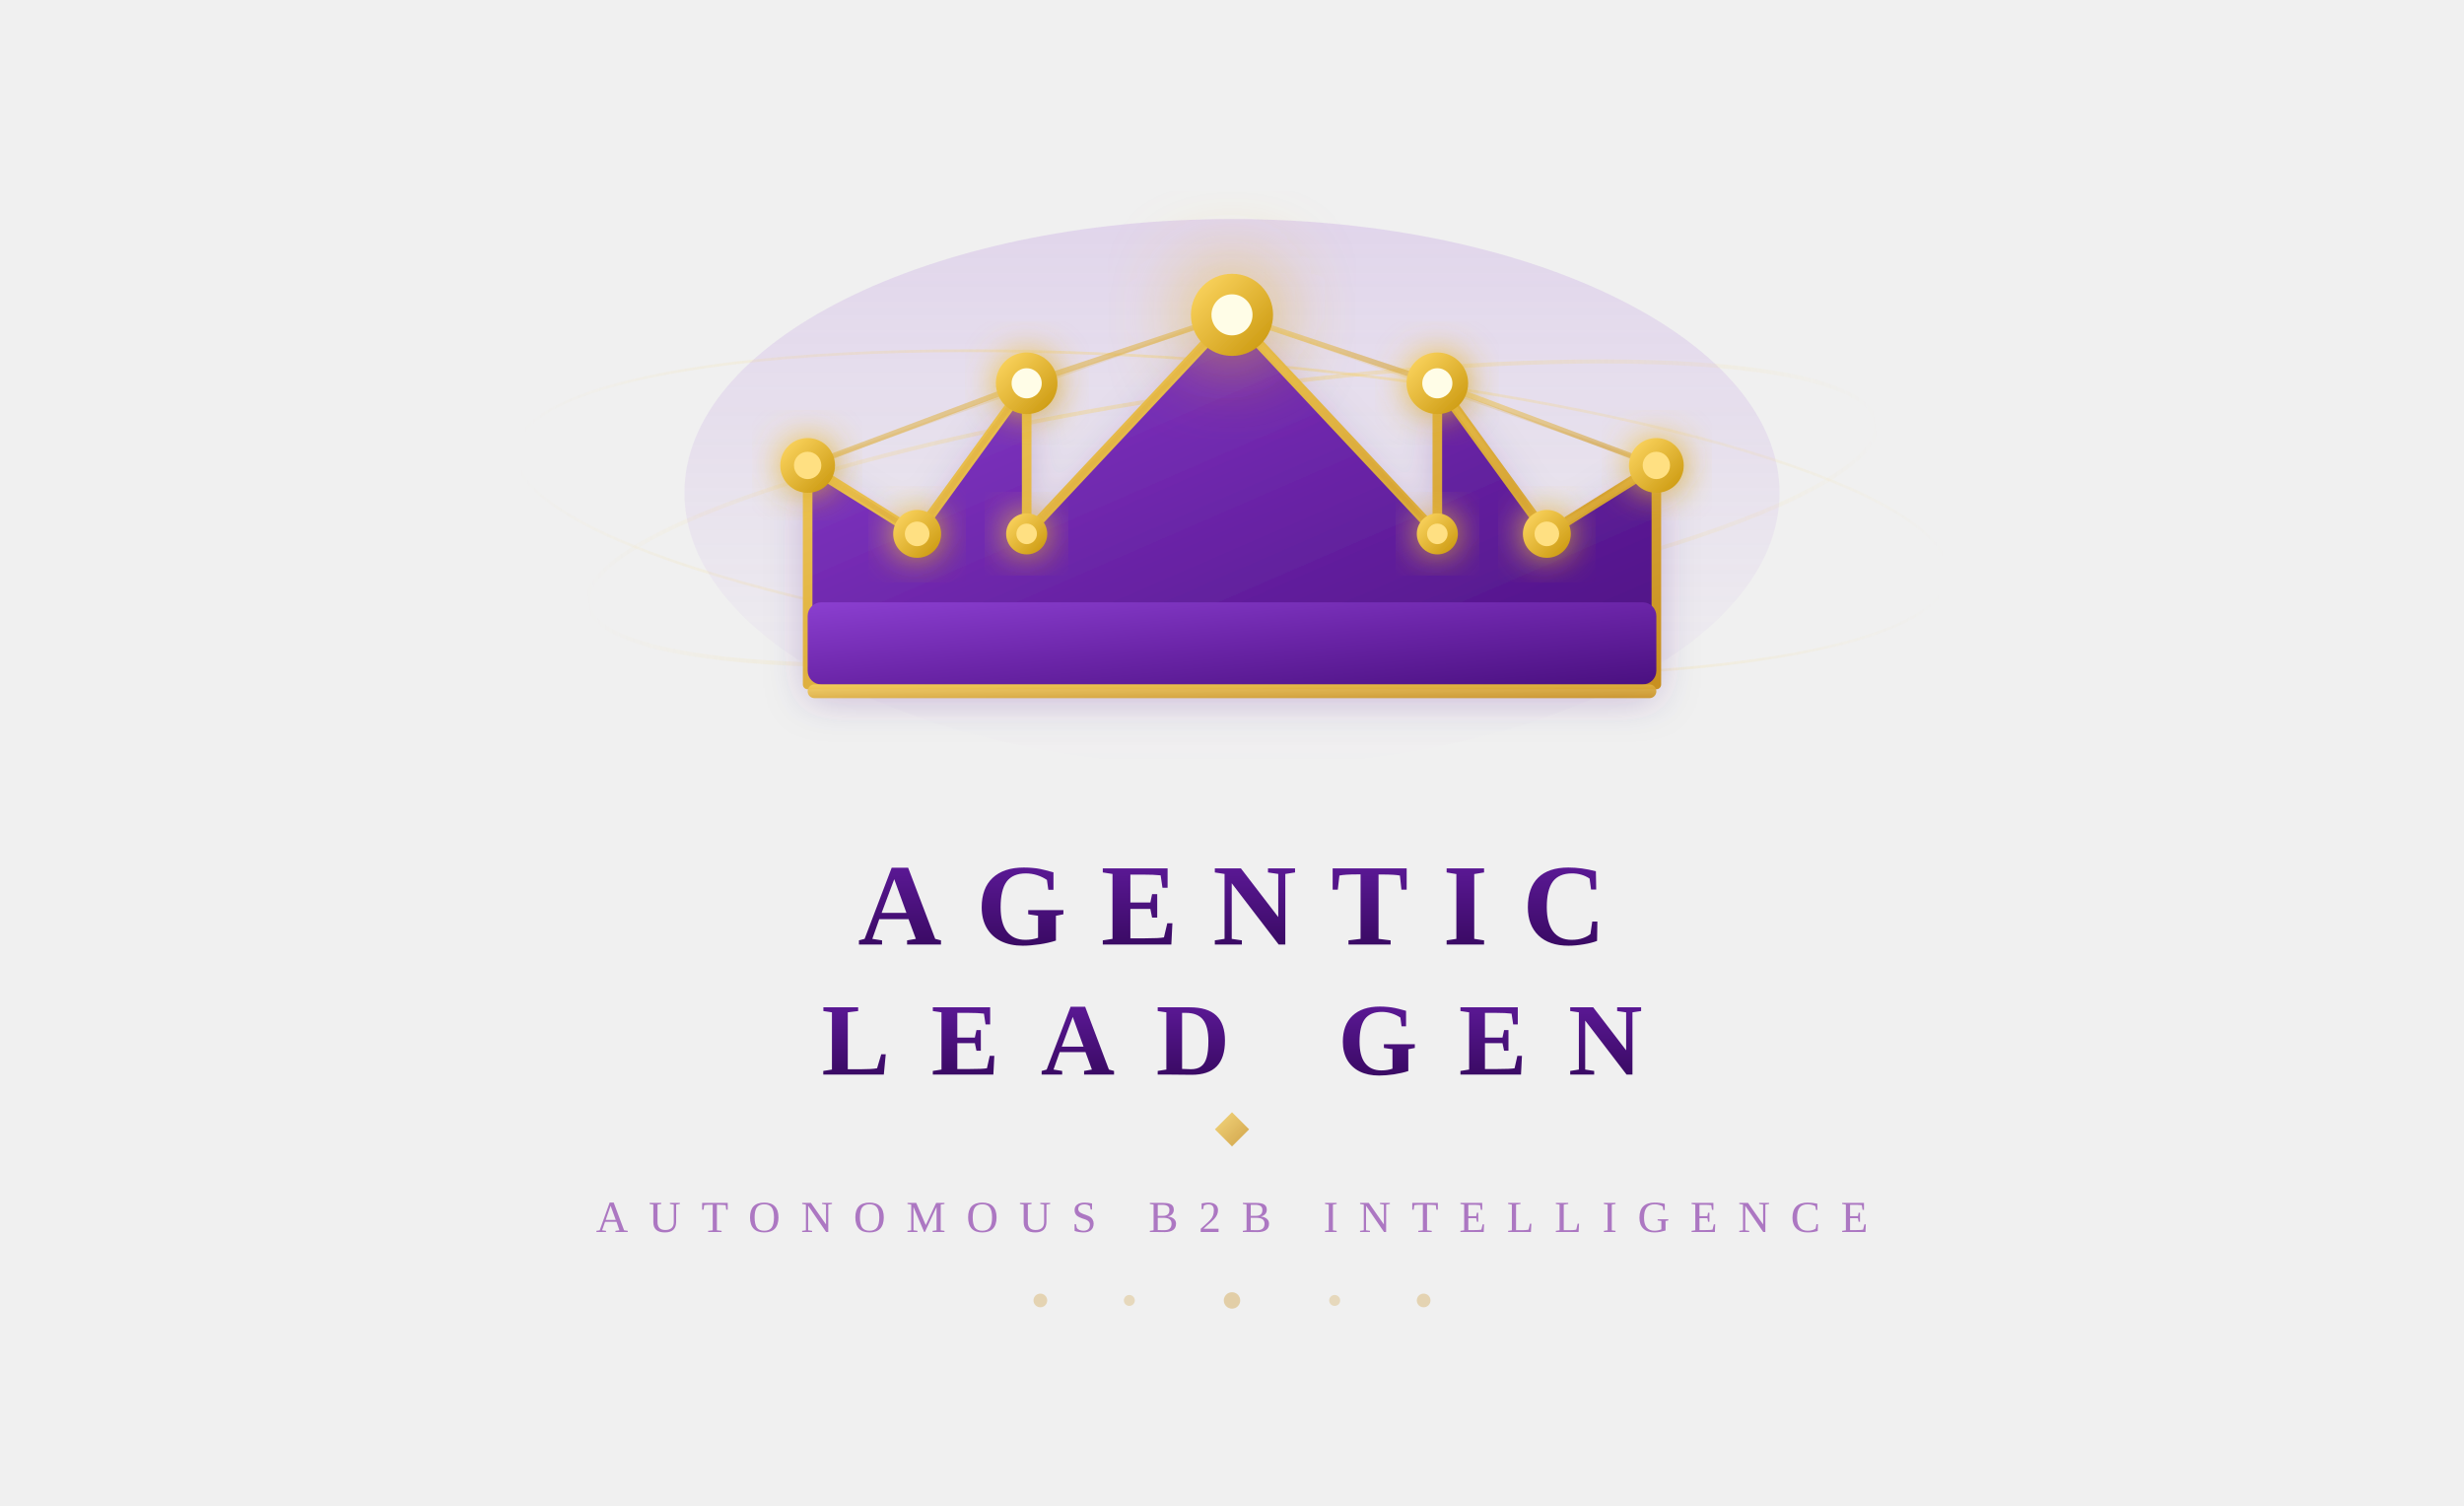
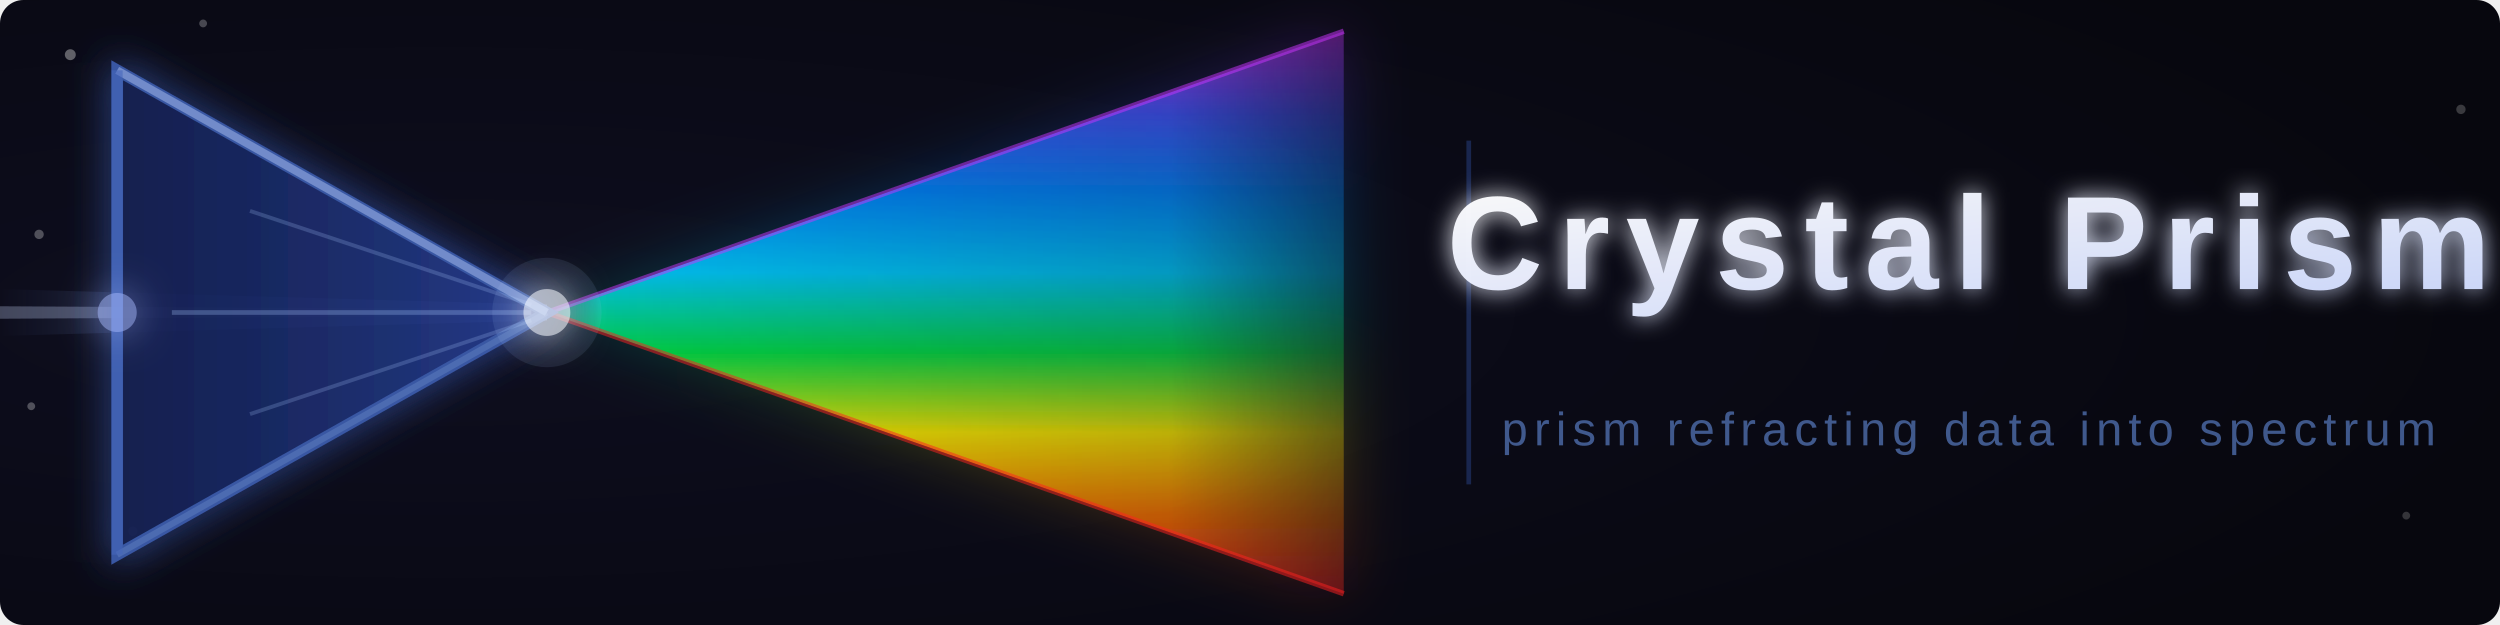
- <svg xmlns="http://www.w3.org/2000/svg" viewBox="0 0 360 220" width="360" height="220">
+ <svg xmlns="http://www.w3.org/2000/svg" viewBox="0 0 320 80" width="320" height="80">
  <defs>
-     <linearGradient id="crownGrad" x1="0%" y1="0%" x2="100%" y2="100%">
-       <stop offset="0%" style="stop-color:#8B3FD0;stop-opacity:1" />
-       <stop offset="50%" style="stop-color:#6B25A8;stop-opacity:1" />
-       <stop offset="100%" style="stop-color:#4A1080;stop-opacity:1" />
+     <radialGradient id="cpbg" cx="18%" cy="50%" r="85%">
+       <stop offset="0%" stop-color="#0e0e1f" />
+       <stop offset="100%" stop-color="#07070e" />
+     </radialGradient>
+     <linearGradient id="cpfan" x1="0%" y1="0%" x2="0%" y2="100%">
+       <stop offset="0%" stop-color="#cc33ff" />
+       <stop offset="14.3%" stop-color="#4455ff" />
+       <stop offset="28.6%" stop-color="#0088ff" />
+       <stop offset="42.9%" stop-color="#00ccff" />
+       <stop offset="57.1%" stop-color="#00dd44" />
+       <stop offset="71.4%" stop-color="#ffee00" />
+       <stop offset="85.7%" stop-color="#ff7700" />
+       <stop offset="100%" stop-color="#ff2020" />
    </linearGradient>
-     <linearGradient id="goldGrad" x1="0%" y1="0%" x2="100%" y2="100%">
-       <stop offset="0%" style="stop-color:#F5D060;stop-opacity:1" />
-       <stop offset="100%" style="stop-color:#C89020;stop-opacity:1" />
+     <linearGradient id="cpfanfade" x1="0%" y1="0%" x2="100%" y2="0%">
+       <stop offset="0%" stop-color="white" stop-opacity="0" />
+       <stop offset="7%" stop-color="white" stop-opacity="1" />
+       <stop offset="78%" stop-color="white" stop-opacity="0.72" />
+       <stop offset="100%" stop-color="white" stop-opacity="0.12" />
    </linearGradient>
-     <linearGradient id="nodeGrad" x1="0%" y1="0%" x2="100%" y2="100%">
-       <stop offset="0%" style="stop-color:#FFD966;stop-opacity:1" />
-       <stop offset="100%" style="stop-color:#C8950A;stop-opacity:1" />
+     <mask id="cpfanmask">
+       <polygon points="70,40 172,4 172,76" fill="url(#cpfanfade)" />
+     </mask>
+     <linearGradient id="cpprism" x1="0%" y1="0%" x2="100%" y2="0%">
+       <stop offset="0%" stop-color="#132050" />
+       <stop offset="55%" stop-color="#1c2e70" />
+       <stop offset="100%" stop-color="#263c90" />
    </linearGradient>
-     <linearGradient id="orbitalGrad" x1="0%" y1="0%" x2="100%" y2="0%">
-       <stop offset="0%" style="stop-color:#F5D060;stop-opacity:0" />
-       <stop offset="50%" style="stop-color:#F5D060;stop-opacity:0.4" />
-       <stop offset="100%" style="stop-color:#F5D060;stop-opacity:0" />
+     <linearGradient id="cpbeam" x1="0%" y1="0%" x2="100%" y2="0%">
+       <stop offset="0%" stop-color="#6688cc" stop-opacity="0" />
+       <stop offset="50%" stop-color="#8899dd" stop-opacity="0.4" />
+       <stop offset="100%" stop-color="#aabbff" stop-opacity="0.55" />
    </linearGradient>
-     <linearGradient id="glowGrad" x1="0%" y1="0%" x2="0%" y2="100%">
-       <stop offset="0%" style="stop-color:#8B3FD0;stop-opacity:0.15" />
-       <stop offset="100%" style="stop-color:#8B3FD0;stop-opacity:0" />
+     <linearGradient id="cpbrand" x1="0%" y1="0%" x2="100%" y2="100%">
+       <stop offset="0%" stop-color="#ffffff" />
+       <stop offset="100%" stop-color="#ccd8ff" />
    </linearGradient>
-     <linearGradient id="textGrad" x1="0%" y1="0%" x2="0%" y2="100%">
-       <stop offset="0%" style="stop-color:#5A1894;stop-opacity:1" />
-       <stop offset="100%" style="stop-color:#3A0A64;stop-opacity:1" />
+     <linearGradient id="cpsep" x1="0%" y1="0%" x2="100%" y2="0%">
+       <stop offset="0%" stop-color="#cc33ff" stop-opacity="0.9" />
+       <stop offset="30%" stop-color="#0088ff" stop-opacity="0.65" />
+       <stop offset="55%" stop-color="#00dd44" stop-opacity="0.5" />
+       <stop offset="80%" stop-color="#ff7700" stop-opacity="0.3" />
+       <stop offset="100%" stop-color="#ff2020" stop-opacity="0.05" />
    </linearGradient>
-     <filter id="nodeglow" x="-50%" y="-50%" width="200%" height="200%">
-       <feGaussianBlur stdDeviation="2.5" result="coloredBlur" />
+     <filter id="cpprismglow" x="-25%" y="-25%" width="150%" height="150%">
+       <feGaussianBlur stdDeviation="2.5" result="blur" />
      <feMerge>
-         <feMergeNode in="coloredBlur" />
+         <feMergeNode in="blur" />
        <feMergeNode in="SourceGraphic" />
      </feMerge>
    </filter>
-     <filter id="crownShadow" x="-10%" y="-10%" width="120%" height="130%">
-       <feDropShadow dx="0" dy="2" stdDeviation="3" flood-color="#4A1080" flood-opacity="0.25" />
+     <filter id="cpbloom" x="-5%" y="-10%" width="120%" height="120%">
+       <feGaussianBlur stdDeviation="4" result="blur" />
+       <feComposite in="blur" in2="SourceGraphic" operator="over" />
    </filter>
-     <filter id="centralGlow" x="-100%" y="-100%" width="300%" height="300%">
-       <feGaussianBlur stdDeviation="6" result="glow" />
+     <filter id="cpfansoft" x="-3%" y="-5%" width="106%" height="110%">
+       <feGaussianBlur stdDeviation="1.5" result="blur" />
      <feMerge>
-         <feMergeNode in="glow" />
+         <feMergeNode in="blur" />
+         <feMergeNode in="SourceGraphic" />
+       </feMerge>
+     </filter>
+     <filter id="cptextglow" x="-5%" y="-20%" width="110%" height="140%">
+       <feGaussianBlur stdDeviation="1.5" result="blur" />
+       <feMerge>
+         <feMergeNode in="blur" />
+         <feMergeNode in="SourceGraphic" />
+       </feMerge>
+     </filter>
+     <filter id="cppointglow" x="-100%" y="-100%" width="300%" height="300%">
+       <feGaussianBlur stdDeviation="2.5" result="blur" />
+       <feMerge>
+         <feMergeNode in="blur" />
        <feMergeNode in="SourceGraphic" />
      </feMerge>
    </filter>
  </defs>
-   <ellipse cx="180" cy="72" rx="80" ry="40" fill="url(#glowGrad)" />
-   <ellipse cx="180" cy="75" rx="95" ry="18" fill="none" stroke="url(#orbitalGrad)" stroke-width="0.6" transform="rotate(-8, 180, 75)" />
-   <ellipse cx="180" cy="75" rx="105" ry="22" fill="none" stroke="url(#orbitalGrad)" stroke-width="0.4" transform="rotate(5, 180, 75)" />
-   <polygon points="118,100 118,68 134,78 150,56 150,78 180,46 210,78 210,56 226,78 242,68 242,100" fill="url(#crownGrad)" filter="url(#crownShadow)" />
-   <polygon points="118,100 118,68 134,78 150,56 150,78 180,46 210,78 210,56 226,78 242,68 242,100" fill="none" stroke="url(#goldGrad)" stroke-width="1.4" stroke-linejoin="round" />
-   <rect x="118" y="88" width="124" height="12" rx="2" fill="url(#crownGrad)" />
-   <line x1="118" y1="68" x2="150" y2="56" stroke="url(#goldGrad)" stroke-width="0.8" opacity="0.55" />
-   <line x1="150" y1="56" x2="180" y2="46" stroke="url(#goldGrad)" stroke-width="0.8" opacity="0.55" />
-   <line x1="180" y1="46" x2="210" y2="56" stroke="url(#goldGrad)" stroke-width="0.8" opacity="0.55" />
-   <line x1="210" y1="56" x2="242" y2="68" stroke="url(#goldGrad)" stroke-width="0.8" opacity="0.55" />
-   <line x1="134" y1="78" x2="150" y2="56" stroke="url(#goldGrad)" stroke-width="0.7" opacity="0.45" />
-   <line x1="134" y1="78" x2="118" y2="68" stroke="url(#goldGrad)" stroke-width="0.7" opacity="0.45" />
-   <line x1="226" y1="78" x2="210" y2="56" stroke="url(#goldGrad)" stroke-width="0.7" opacity="0.45" />
-   <line x1="226" y1="78" x2="242" y2="68" stroke="url(#goldGrad)" stroke-width="0.7" opacity="0.45" />
-   <line x1="150" y1="78" x2="180" y2="46" stroke="url(#goldGrad)" stroke-width="0.7" opacity="0.35" />
-   <line x1="210" y1="78" x2="180" y2="46" stroke="url(#goldGrad)" stroke-width="0.7" opacity="0.35" />
-   <line x1="118" y1="68" x2="180" y2="46" stroke="url(#goldGrad)" stroke-width="0.4" opacity="0.2" />
-   <line x1="242" y1="68" x2="180" y2="46" stroke="url(#goldGrad)" stroke-width="0.4" opacity="0.2" />
-   <line x1="134" y1="78" x2="226" y2="78" stroke="url(#goldGrad)" stroke-width="0.3" opacity="0.15" />
-   <circle cx="118" cy="68" r="4" fill="url(#nodeGrad)" filter="url(#nodeglow)" />
-   <circle cx="118" cy="68" r="2" fill="#FFE082" />
-   <circle cx="134" cy="78" r="3.5" fill="url(#nodeGrad)" filter="url(#nodeglow)" />
-   <circle cx="134" cy="78" r="1.8" fill="#FFE082" />
-   <circle cx="150" cy="56" r="4.5" fill="url(#nodeGrad)" filter="url(#nodeglow)" />
-   <circle cx="150" cy="56" r="2.2" fill="#FFFDE7" />
-   <circle cx="150" cy="78" r="3" fill="url(#nodeGrad)" filter="url(#nodeglow)" />
-   <circle cx="150" cy="78" r="1.5" fill="#FFE082" />
-   <circle cx="180" cy="46" r="6" fill="url(#nodeGrad)" filter="url(#centralGlow)" />
-   <circle cx="180" cy="46" r="3" fill="#FFFDE7" />
-   <circle cx="210" cy="78" r="3" fill="url(#nodeGrad)" filter="url(#nodeglow)" />
-   <circle cx="210" cy="78" r="1.5" fill="#FFE082" />
-   <circle cx="210" cy="56" r="4.5" fill="url(#nodeGrad)" filter="url(#nodeglow)" />
-   <circle cx="210" cy="56" r="2.2" fill="#FFFDE7" />
-   <circle cx="226" cy="78" r="3.5" fill="url(#nodeGrad)" filter="url(#nodeglow)" />
-   <circle cx="226" cy="78" r="1.8" fill="#FFE082" />
-   <circle cx="242" cy="68" r="4" fill="url(#nodeGrad)" filter="url(#nodeglow)" />
-   <circle cx="242" cy="68" r="2" fill="#FFE082" />
-   <rect x="118" y="100" width="124" height="2" rx="1" fill="url(#goldGrad)" opacity="0.9" />
-   <line x1="136" y1="118" x2="224" y2="118" stroke="url(#goldGrad)" stroke-width="0.6" opacity="0.6" />
-   <text x="180" y="138" text-anchor="middle" font-family="Georgia, 'Times New Roman', serif" font-size="17" font-weight="700" letter-spacing="5" fill="url(#textGrad)">AGENTIC</text>
-   <text x="180" y="157" text-anchor="middle" font-family="Georgia, 'Times New Roman', serif" font-size="15" font-weight="700" letter-spacing="6" fill="url(#textGrad)">LEAD GEN</text>
-   <line x1="126" y1="165" x2="234" y2="165" stroke="url(#goldGrad)" stroke-width="0.8" opacity="0.7" />
-   <polygon points="180,162.5 182.5,165 180,167.5 177.5,165" fill="url(#goldGrad)" opacity="0.8" />
-   <text x="180" y="180" text-anchor="middle" font-family="Georgia, 'Times New Roman', serif" font-size="6.5" font-weight="400" letter-spacing="3" fill="#9B59B6" opacity="0.8">AUTONOMOUS B2B INTELLIGENCE</text>
-   <circle cx="152" cy="190" r="1" fill="#C89020" opacity="0.3" />
-   <circle cx="165" cy="190" r="0.8" fill="#C89020" opacity="0.25" />
-   <circle cx="180" cy="190" r="1.2" fill="#C89020" opacity="0.35" />
-   <circle cx="195" cy="190" r="0.8" fill="#C89020" opacity="0.25" />
-   <circle cx="208" cy="190" r="1" fill="#C89020" opacity="0.3" />
+   <rect width="320" height="80" fill="url(#cpbg)" rx="3" />
+   <circle cx="9" cy="7" r="0.7" fill="white" opacity="0.35" />
+   <circle cx="26" cy="3" r="0.5" fill="white" opacity="0.25" />
+   <circle cx="5" cy="30" r="0.6" fill="white" opacity="0.28" />
+   <circle cx="17" cy="68" r="0.6" fill="white" opacity="0.25" />
+   <circle cx="4" cy="52" r="0.5" fill="white" opacity="0.28" />
+   <circle cx="315" cy="14" r="0.6" fill="white" opacity="0.2" />
+   <circle cx="308" cy="66" r="0.5" fill="white" opacity="0.18" />
+   <polygon points="0,37 0,43 70,41 70,39" fill="url(#cpbeam)" />
+   <polygon points="0,39.2 0,40.8 70,40.4 70,39.6" fill="#ccdaff" opacity="0.28" />
+   <polygon points="70,40 172,4 172,76" fill="url(#cpfan)" opacity="0.22" filter="url(#cpbloom)" />
+   <polygon points="70,40 172,4 172,76" fill="url(#cpfan)" mask="url(#cpfanmask)" opacity="0.86" filter="url(#cpfansoft)" />
+   <polygon points="70,40 172,4 172,76" fill="url(#cpfan)" opacity="0.1" />
+   <line x1="70" y1="40" x2="172" y2="4" stroke="#cc33ff" stroke-width="0.7" opacity="0.5" />
+   <line x1="70" y1="40" x2="172" y2="76" stroke="#ff2020" stroke-width="0.7" opacity="0.5" />
+   <polygon points="15,9 70,40 15,71" fill="url(#cpprism)" stroke="#3a5aaa" stroke-width="1.5" filter="url(#cpprismglow)" opacity="0.95" />
+   <line x1="15" y1="9" x2="70" y2="40" stroke="#c0d4ff" stroke-width="1" opacity="0.42" />
+   <line x1="70" y1="40" x2="15" y2="71" stroke="#7090cc" stroke-width="0.8" opacity="0.35" />
+   <line x1="15" y1="9" x2="15" y2="71" stroke="#4565bb" stroke-width="1.4" opacity="0.58" />
+   <line x1="22" y1="40" x2="68" y2="40" stroke="#aac8ff" stroke-width="0.6" opacity="0.28" />
+   <line x1="32" y1="27" x2="68" y2="39" stroke="#aac8ff" stroke-width="0.5" opacity="0.22" />
+   <line x1="32" y1="53" x2="68" y2="41" stroke="#aac8ff" stroke-width="0.5" opacity="0.22" />
+   <circle cx="15" cy="40" r="2.5" fill="#aabbff" opacity="0.55" filter="url(#cppointglow)" />
+   <circle cx="70" cy="40" r="3" fill="#ffffff" opacity="0.65" filter="url(#cppointglow)" />
+   <circle cx="70" cy="40" r="7" fill="#aaccff" opacity="0.10" />
+   <line x1="188" y1="18" x2="188" y2="62" stroke="#3355aa" stroke-width="0.6" opacity="0.38" />
+   <text x="252" y="37" font-family="'Arial', 'Helvetica', sans-serif" font-size="17" font-weight="700" fill="url(#cpbrand)" letter-spacing="2" text-anchor="middle" filter="url(#cptextglow)" opacity="0.97">Crystal Prism</text>
+   <line x1="196" y1="45" x2="308" y2="45" stroke="url(#cpsep)" stroke-width="0.8" opacity="0.72" />
+   <text x="252" y="57" font-family="'Arial', 'Helvetica', sans-serif" font-size="6" font-weight="300" fill="#5577bb" letter-spacing="0.8" text-anchor="middle" opacity="0.72">prism refracting data into spectrum</text>
</svg>
